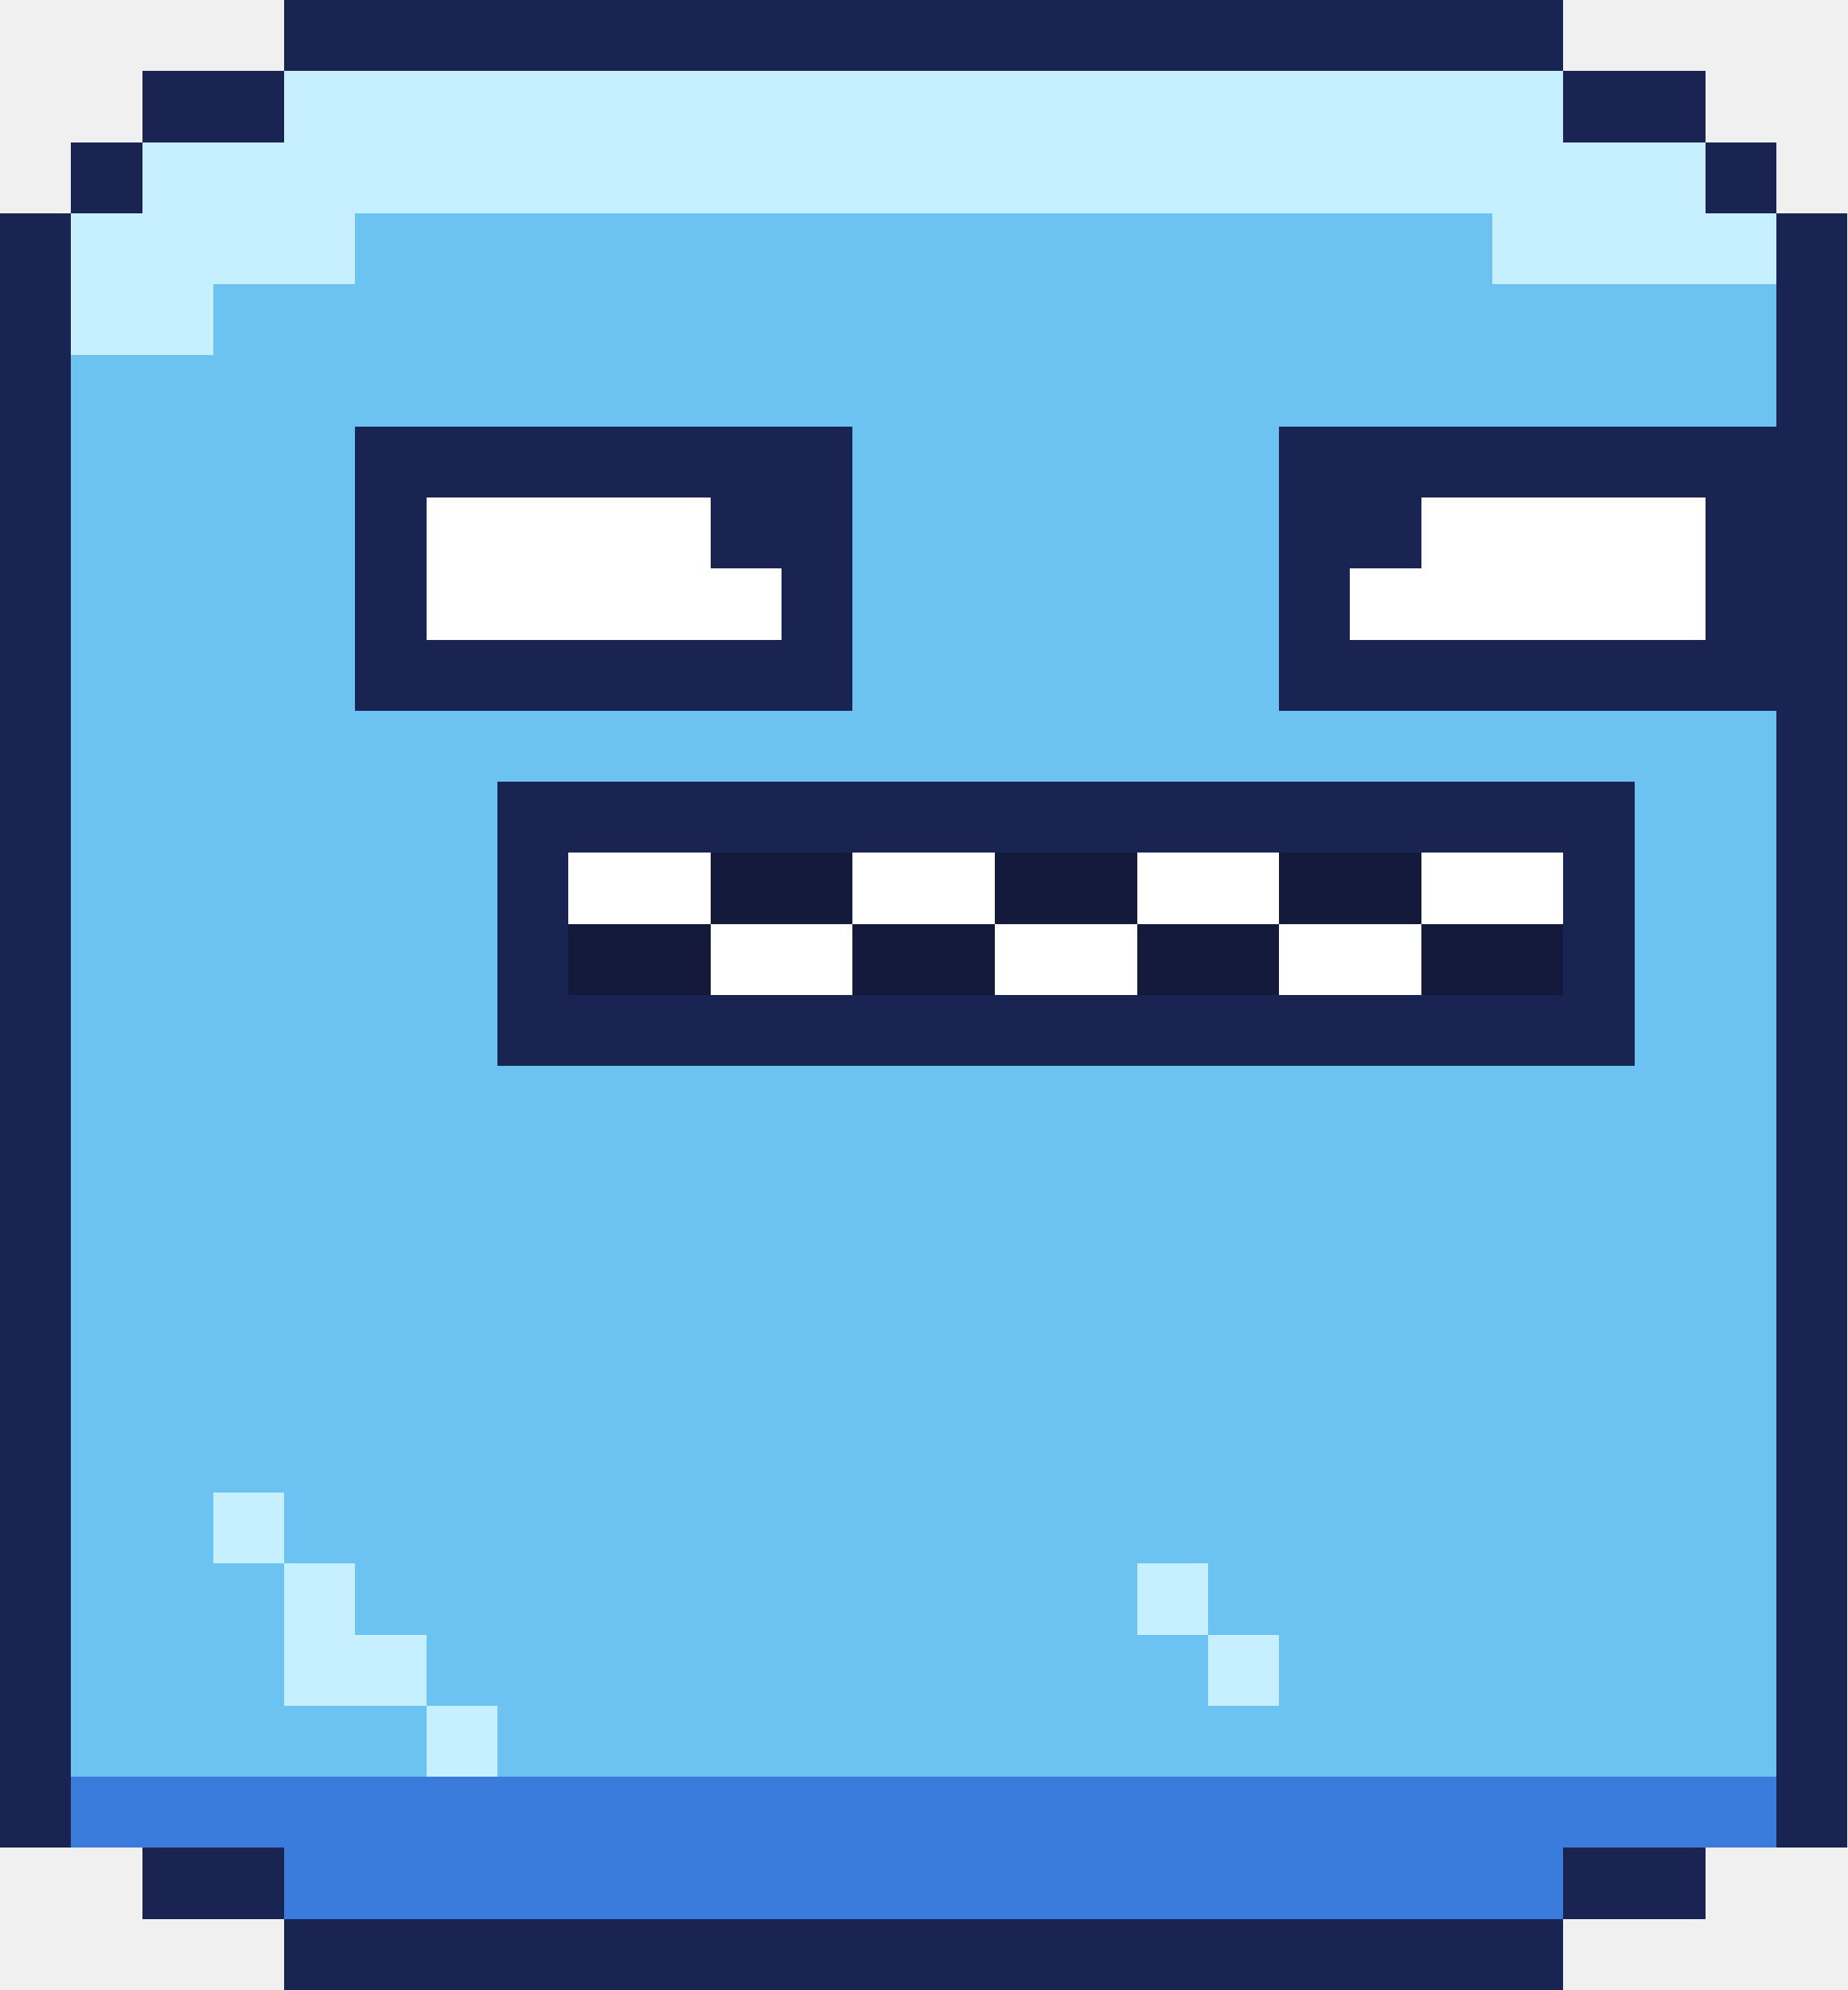
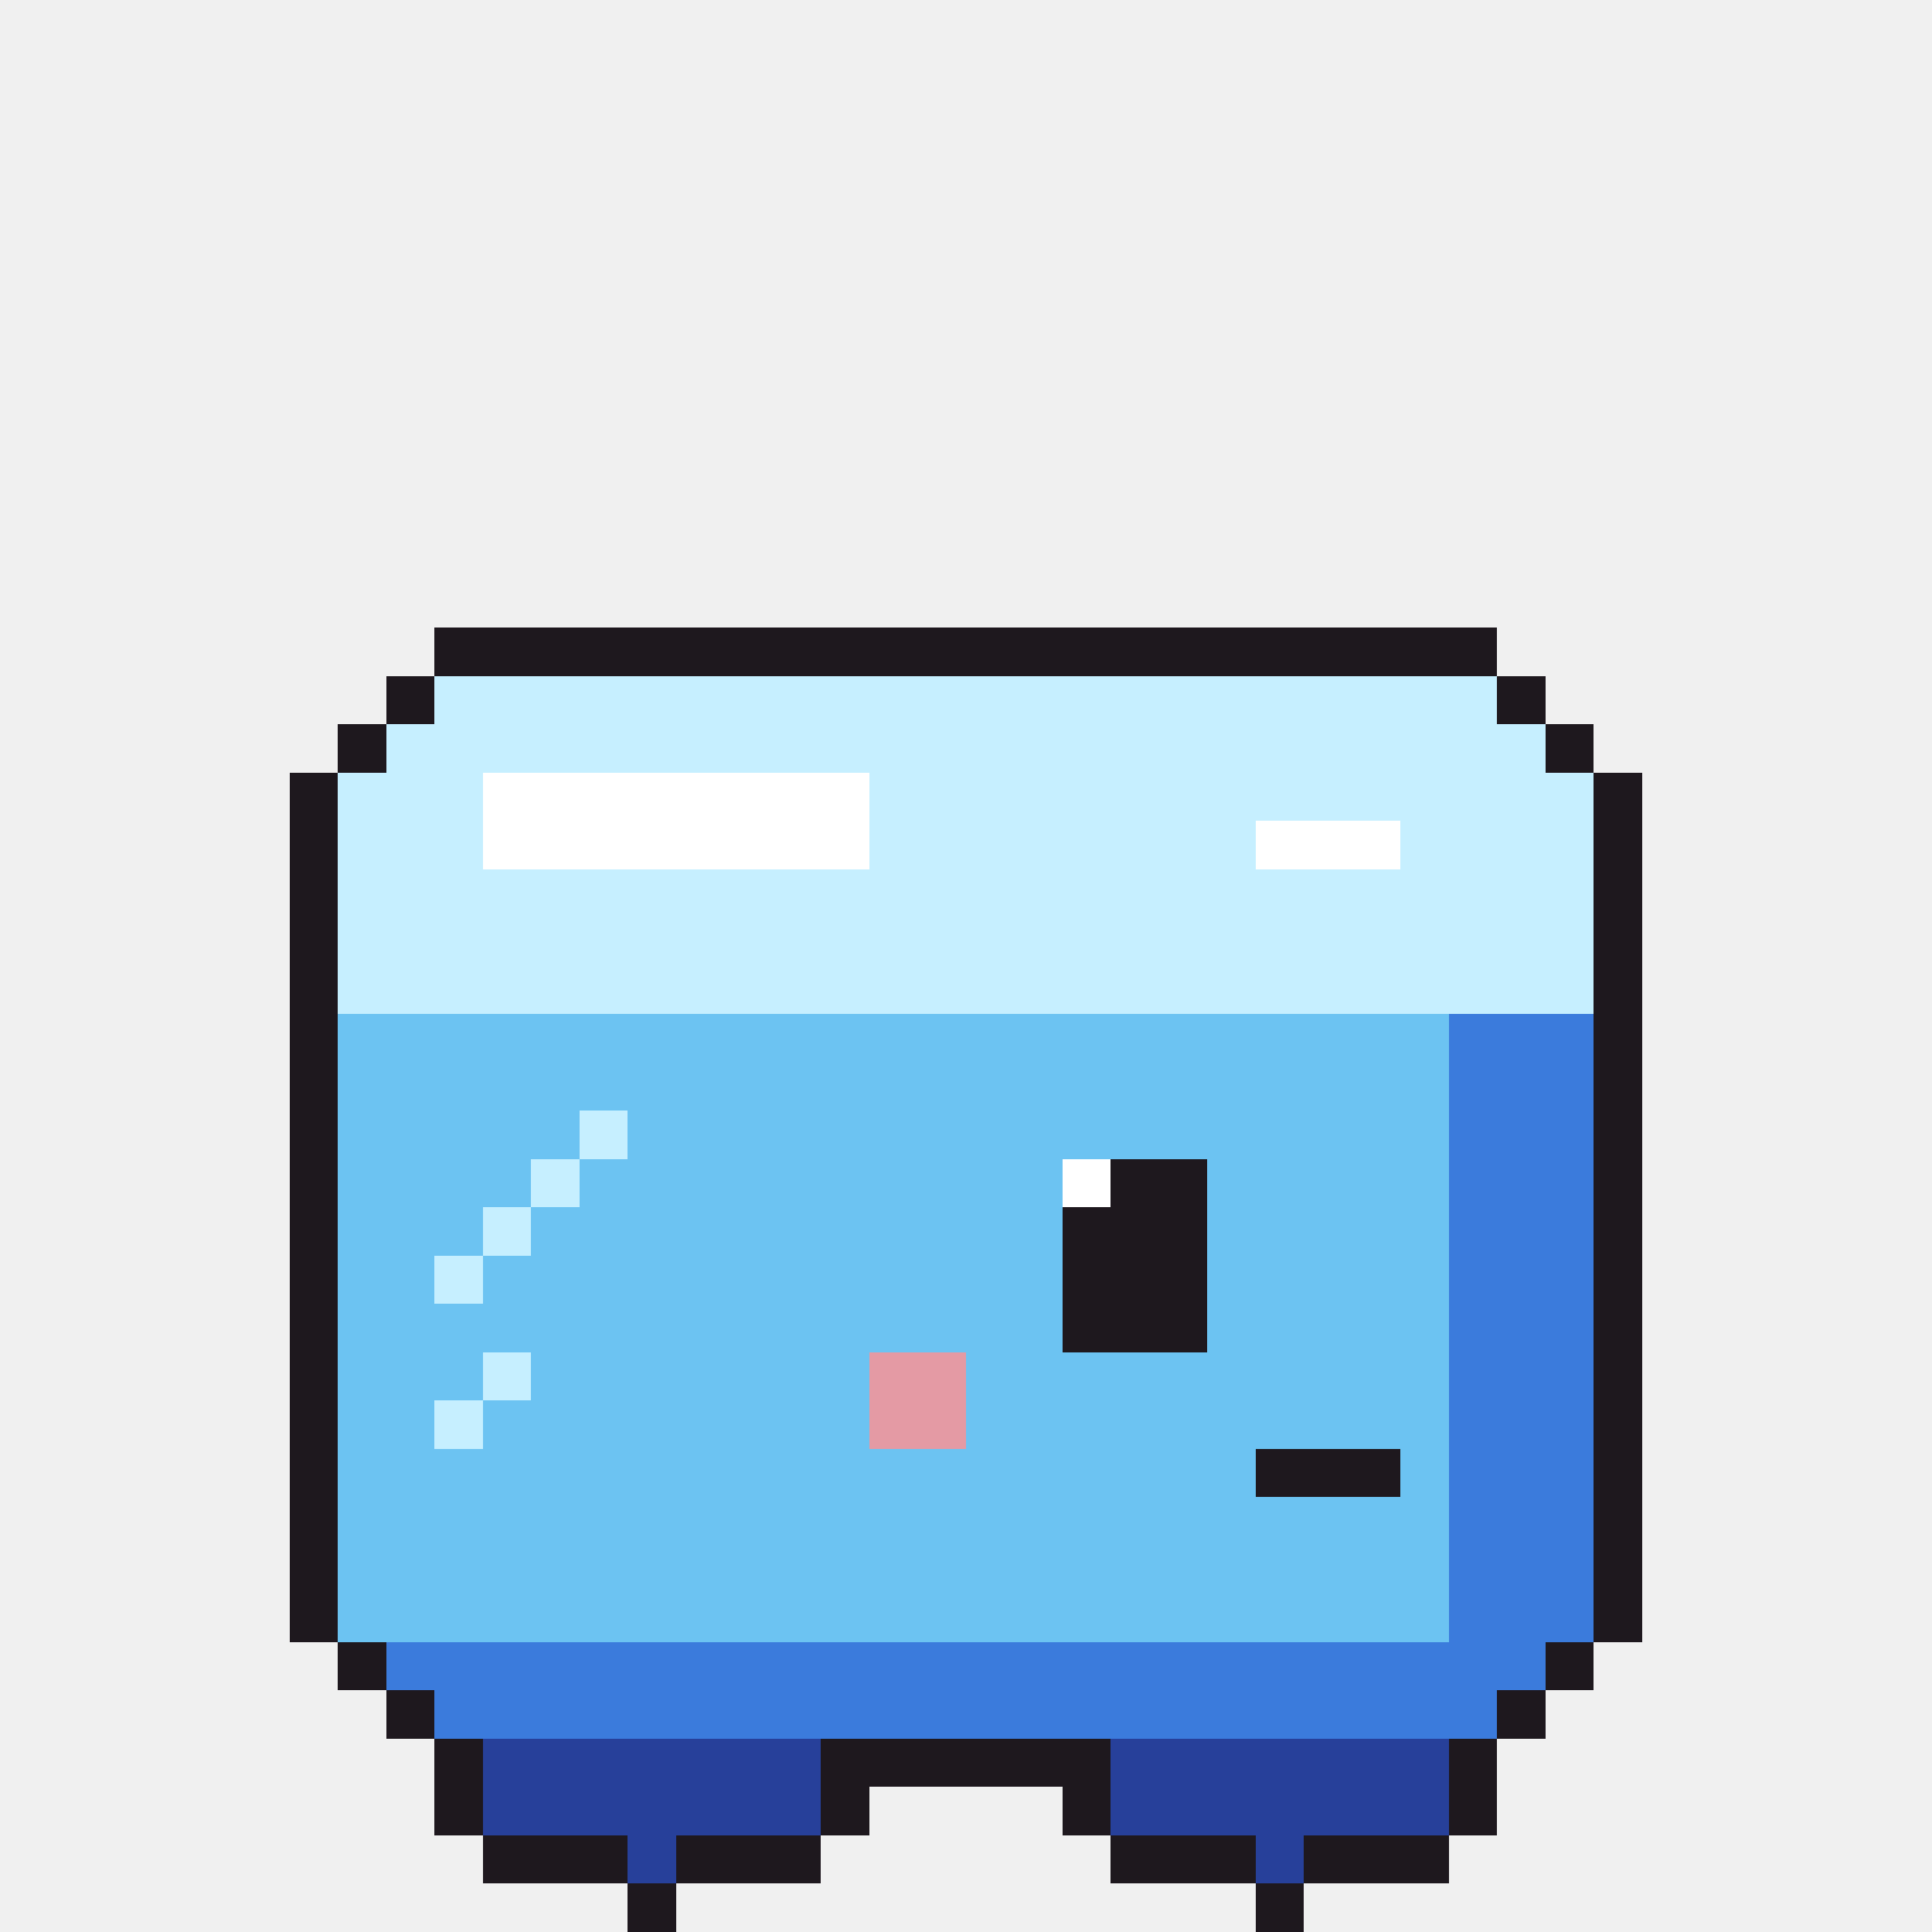
- <svg xmlns="http://www.w3.org/2000/svg" width="26" height="28" viewBox="0 0 26 28" shape-rendering="crispEdges">
-   <rect x="4" y="0" width="18" height="1" fill="#1a2452" />
-   <rect x="2" y="1" width="2" height="1" fill="#1a2452" />
-   <rect x="4" y="1" width="18" height="1" fill="#c6efff" />
-   <rect x="22" y="1" width="2" height="1" fill="#1a2452" />
-   <rect x="1" y="2" width="1" height="1" fill="#1a2452" />
-   <rect x="2" y="2" width="22" height="1" fill="#c6efff" />
-   <rect x="24" y="2" width="1" height="1" fill="#1a2452" />
-   <rect x="0" y="3" width="1" height="1" fill="#1a2452" />
-   <rect x="1" y="3" width="4" height="1" fill="#c6efff" />
-   <rect x="5" y="3" width="16" height="1" fill="#6cc3f2" />
-   <rect x="21" y="3" width="4" height="1" fill="#c6efff" />
-   <rect x="25" y="3" width="1" height="1" fill="#1a2452" />
-   <rect x="0" y="4" width="1" height="1" fill="#1a2452" />
-   <rect x="1" y="4" width="2" height="1" fill="#c6efff" />
-   <rect x="3" y="4" width="22" height="1" fill="#6cc3f2" />
-   <rect x="25" y="4" width="1" height="1" fill="#1a2452" />
-   <rect x="0" y="5" width="1" height="1" fill="#1a2452" />
-   <rect x="1" y="5" width="24" height="1" fill="#6cc3f2" />
-   <rect x="25" y="5" width="1" height="1" fill="#1a2452" />
-   <rect x="0" y="6" width="1" height="1" fill="#1a2452" />
-   <rect x="1" y="6" width="4" height="1" fill="#6cc3f2" />
-   <rect x="5" y="6" width="7" height="1" fill="#1a2452" />
-   <rect x="12" y="6" width="6" height="1" fill="#6cc3f2" />
-   <rect x="18" y="6" width="8" height="1" fill="#1a2452" />
-   <rect x="0" y="7" width="1" height="1" fill="#1a2452" />
-   <rect x="1" y="7" width="4" height="1" fill="#6cc3f2" />
-   <rect x="5" y="7" width="1" height="1" fill="#1a2452" />
-   <rect x="6" y="7" width="4" height="1" fill="#ffffff" />
-   <rect x="10" y="7" width="2" height="1" fill="#1a2452" />
-   <rect x="12" y="7" width="6" height="1" fill="#6cc3f2" />
-   <rect x="18" y="7" width="2" height="1" fill="#1a2452" />
-   <rect x="20" y="7" width="4" height="1" fill="#ffffff" />
-   <rect x="24" y="7" width="2" height="1" fill="#1a2452" />
-   <rect x="0" y="8" width="1" height="1" fill="#1a2452" />
-   <rect x="1" y="8" width="4" height="1" fill="#6cc3f2" />
-   <rect x="5" y="8" width="1" height="1" fill="#1a2452" />
-   <rect x="6" y="8" width="5" height="1" fill="#ffffff" />
-   <rect x="11" y="8" width="1" height="1" fill="#1a2452" />
-   <rect x="12" y="8" width="6" height="1" fill="#6cc3f2" />
-   <rect x="18" y="8" width="1" height="1" fill="#1a2452" />
-   <rect x="19" y="8" width="5" height="1" fill="#ffffff" />
-   <rect x="24" y="8" width="2" height="1" fill="#1a2452" />
-   <rect x="0" y="9" width="1" height="1" fill="#1a2452" />
-   <rect x="1" y="9" width="4" height="1" fill="#6cc3f2" />
-   <rect x="5" y="9" width="7" height="1" fill="#1a2452" />
-   <rect x="12" y="9" width="6" height="1" fill="#6cc3f2" />
-   <rect x="18" y="9" width="8" height="1" fill="#1a2452" />
-   <rect x="0" y="10" width="1" height="1" fill="#1a2452" />
-   <rect x="1" y="10" width="24" height="1" fill="#6cc3f2" />
-   <rect x="25" y="10" width="1" height="1" fill="#1a2452" />
-   <rect x="0" y="11" width="1" height="1" fill="#1a2452" />
-   <rect x="1" y="11" width="6" height="1" fill="#6cc3f2" />
-   <rect x="7" y="11" width="16" height="1" fill="#1a2452" />
-   <rect x="23" y="11" width="2" height="1" fill="#6cc3f2" />
-   <rect x="25" y="11" width="1" height="1" fill="#1a2452" />
-   <rect x="0" y="12" width="1" height="1" fill="#1a2452" />
-   <rect x="1" y="12" width="6" height="1" fill="#6cc3f2" />
-   <rect x="7" y="12" width="1" height="1" fill="#1a2452" />
-   <rect x="8" y="12" width="2" height="1" fill="#ffffff" />
-   <rect x="10" y="12" width="2" height="1" fill="#141a3c" />
-   <rect x="12" y="12" width="2" height="1" fill="#ffffff" />
-   <rect x="14" y="12" width="2" height="1" fill="#141a3c" />
-   <rect x="16" y="12" width="2" height="1" fill="#ffffff" />
-   <rect x="18" y="12" width="2" height="1" fill="#141a3c" />
-   <rect x="20" y="12" width="2" height="1" fill="#ffffff" />
-   <rect x="22" y="12" width="1" height="1" fill="#1a2452" />
-   <rect x="23" y="12" width="2" height="1" fill="#6cc3f2" />
-   <rect x="25" y="12" width="1" height="1" fill="#1a2452" />
-   <rect x="0" y="13" width="1" height="1" fill="#1a2452" />
-   <rect x="1" y="13" width="6" height="1" fill="#6cc3f2" />
-   <rect x="7" y="13" width="1" height="1" fill="#1a2452" />
-   <rect x="8" y="13" width="2" height="1" fill="#141a3c" />
-   <rect x="10" y="13" width="2" height="1" fill="#ffffff" />
-   <rect x="12" y="13" width="2" height="1" fill="#141a3c" />
-   <rect x="14" y="13" width="2" height="1" fill="#ffffff" />
-   <rect x="16" y="13" width="2" height="1" fill="#141a3c" />
-   <rect x="18" y="13" width="2" height="1" fill="#ffffff" />
-   <rect x="20" y="13" width="2" height="1" fill="#141a3c" />
-   <rect x="22" y="13" width="1" height="1" fill="#1a2452" />
-   <rect x="23" y="13" width="2" height="1" fill="#6cc3f2" />
-   <rect x="25" y="13" width="1" height="1" fill="#1a2452" />
-   <rect x="0" y="14" width="1" height="1" fill="#1a2452" />
-   <rect x="1" y="14" width="6" height="1" fill="#6cc3f2" />
-   <rect x="7" y="14" width="16" height="1" fill="#1a2452" />
-   <rect x="23" y="14" width="2" height="1" fill="#6cc3f2" />
-   <rect x="25" y="14" width="1" height="1" fill="#1a2452" />
-   <rect x="0" y="15" width="1" height="1" fill="#1a2452" />
-   <rect x="1" y="15" width="24" height="1" fill="#6cc3f2" />
-   <rect x="25" y="15" width="1" height="1" fill="#1a2452" />
-   <rect x="0" y="16" width="1" height="1" fill="#1a2452" />
-   <rect x="1" y="16" width="24" height="1" fill="#6cc3f2" />
-   <rect x="25" y="16" width="1" height="1" fill="#1a2452" />
-   <rect x="0" y="17" width="1" height="1" fill="#1a2452" />
-   <rect x="1" y="17" width="24" height="1" fill="#6cc3f2" />
-   <rect x="25" y="17" width="1" height="1" fill="#1a2452" />
-   <rect x="0" y="18" width="1" height="1" fill="#1a2452" />
-   <rect x="1" y="18" width="24" height="1" fill="#6cc3f2" />
-   <rect x="25" y="18" width="1" height="1" fill="#1a2452" />
-   <rect x="0" y="19" width="1" height="1" fill="#1a2452" />
-   <rect x="1" y="19" width="24" height="1" fill="#6cc3f2" />
-   <rect x="25" y="19" width="1" height="1" fill="#1a2452" />
-   <rect x="0" y="20" width="1" height="1" fill="#1a2452" />
-   <rect x="1" y="20" width="24" height="1" fill="#6cc3f2" />
-   <rect x="25" y="20" width="1" height="1" fill="#1a2452" />
-   <rect x="0" y="21" width="1" height="1" fill="#1a2452" />
-   <rect x="1" y="21" width="2" height="1" fill="#6cc3f2" />
-   <rect x="3" y="21" width="1" height="1" fill="#c6efff" />
-   <rect x="4" y="21" width="21" height="1" fill="#6cc3f2" />
-   <rect x="25" y="21" width="1" height="1" fill="#1a2452" />
-   <rect x="0" y="22" width="1" height="1" fill="#1a2452" />
-   <rect x="1" y="22" width="3" height="1" fill="#6cc3f2" />
-   <rect x="4" y="22" width="1" height="1" fill="#c6efff" />
-   <rect x="5" y="22" width="11" height="1" fill="#6cc3f2" />
-   <rect x="16" y="22" width="1" height="1" fill="#c6efff" />
-   <rect x="17" y="22" width="8" height="1" fill="#6cc3f2" />
-   <rect x="25" y="22" width="1" height="1" fill="#1a2452" />
-   <rect x="0" y="23" width="1" height="1" fill="#1a2452" />
-   <rect x="1" y="23" width="3" height="1" fill="#6cc3f2" />
-   <rect x="4" y="23" width="2" height="1" fill="#c6efff" />
-   <rect x="6" y="23" width="11" height="1" fill="#6cc3f2" />
-   <rect x="17" y="23" width="1" height="1" fill="#c6efff" />
-   <rect x="18" y="23" width="7" height="1" fill="#6cc3f2" />
-   <rect x="25" y="23" width="1" height="1" fill="#1a2452" />
-   <rect x="0" y="24" width="1" height="1" fill="#1a2452" />
-   <rect x="1" y="24" width="5" height="1" fill="#6cc3f2" />
-   <rect x="6" y="24" width="1" height="1" fill="#c6efff" />
-   <rect x="7" y="24" width="18" height="1" fill="#6cc3f2" />
-   <rect x="25" y="24" width="1" height="1" fill="#1a2452" />
-   <rect x="0" y="25" width="1" height="1" fill="#1a2452" />
-   <rect x="1" y="25" width="24" height="1" fill="#3b7bdc" />
-   <rect x="25" y="25" width="1" height="1" fill="#1a2452" />
-   <rect x="2" y="26" width="2" height="1" fill="#1a2452" />
-   <rect x="4" y="26" width="18" height="1" fill="#3b7bdc" />
-   <rect x="22" y="26" width="2" height="1" fill="#1a2452" />
-   <rect x="4" y="27" width="18" height="1" fill="#1a2452" />
+ <svg xmlns="http://www.w3.org/2000/svg" width="40" height="40" viewBox="0 0 40 40" shape-rendering="crispEdges">
+   <rect x="9" y="13" width="22" height="1" fill="#1e181e" />
+   <rect x="8" y="14" width="1" height="1" fill="#1e181e" />
+   <rect x="9" y="14" width="22" height="1" fill="#c6efff" />
+   <rect x="31" y="14" width="1" height="1" fill="#1e181e" />
+   <rect x="7" y="15" width="1" height="1" fill="#1e181e" />
+   <rect x="8" y="15" width="24" height="1" fill="#c6efff" />
+   <rect x="32" y="15" width="1" height="1" fill="#1e181e" />
+   <rect x="6" y="16" width="1" height="1" fill="#1e181e" />
+   <rect x="7" y="16" width="3" height="1" fill="#c6efff" />
+   <rect x="10" y="16" width="8" height="1" fill="#ffffff" />
+   <rect x="18" y="16" width="15" height="1" fill="#c6efff" />
+   <rect x="33" y="16" width="1" height="1" fill="#1e181e" />
+   <rect x="6" y="17" width="1" height="1" fill="#1e181e" />
+   <rect x="7" y="17" width="3" height="1" fill="#c6efff" />
+   <rect x="10" y="17" width="8" height="1" fill="#ffffff" />
+   <rect x="18" y="17" width="8" height="1" fill="#c6efff" />
+   <rect x="26" y="17" width="3" height="1" fill="#ffffff" />
+   <rect x="29" y="17" width="4" height="1" fill="#c6efff" />
+   <rect x="33" y="17" width="1" height="1" fill="#1e181e" />
+   <rect x="6" y="18" width="1" height="1" fill="#1e181e" />
+   <rect x="7" y="18" width="26" height="1" fill="#c6efff" />
+   <rect x="33" y="18" width="1" height="1" fill="#1e181e" />
+   <rect x="6" y="19" width="1" height="1" fill="#1e181e" />
+   <rect x="7" y="19" width="26" height="1" fill="#c6efff" />
+   <rect x="33" y="19" width="1" height="1" fill="#1e181e" />
+   <rect x="6" y="20" width="1" height="1" fill="#1e181e" />
+   <rect x="7" y="20" width="26" height="1" fill="#c6efff" />
+   <rect x="33" y="20" width="1" height="1" fill="#1e181e" />
+   <rect x="6" y="21" width="1" height="1" fill="#1e181e" />
+   <rect x="7" y="21" width="23" height="1" fill="#6cc3f2" />
+   <rect x="30" y="21" width="3" height="1" fill="#3b7bdc" />
+   <rect x="33" y="21" width="1" height="1" fill="#1e181e" />
+   <rect x="6" y="22" width="1" height="1" fill="#1e181e" />
+   <rect x="7" y="22" width="23" height="1" fill="#6cc3f2" />
+   <rect x="30" y="22" width="3" height="1" fill="#3b7bdc" />
+   <rect x="33" y="22" width="1" height="1" fill="#1e181e" />
+   <rect x="6" y="23" width="1" height="1" fill="#1e181e" />
+   <rect x="7" y="23" width="5" height="1" fill="#6cc3f2" />
+   <rect x="12" y="23" width="1" height="1" fill="#c6efff" />
+   <rect x="13" y="23" width="17" height="1" fill="#6cc3f2" />
+   <rect x="30" y="23" width="3" height="1" fill="#3b7bdc" />
+   <rect x="33" y="23" width="1" height="1" fill="#1e181e" />
+   <rect x="6" y="24" width="1" height="1" fill="#1e181e" />
+   <rect x="7" y="24" width="4" height="1" fill="#6cc3f2" />
+   <rect x="11" y="24" width="1" height="1" fill="#c6efff" />
+   <rect x="12" y="24" width="10" height="1" fill="#6cc3f2" />
+   <rect x="22" y="24" width="1" height="1" fill="#ffffff" />
+   <rect x="23" y="24" width="2" height="1" fill="#1e181e" />
+   <rect x="25" y="24" width="5" height="1" fill="#6cc3f2" />
+   <rect x="30" y="24" width="3" height="1" fill="#3b7bdc" />
+   <rect x="33" y="24" width="1" height="1" fill="#1e181e" />
+   <rect x="6" y="25" width="1" height="1" fill="#1e181e" />
+   <rect x="7" y="25" width="3" height="1" fill="#6cc3f2" />
+   <rect x="10" y="25" width="1" height="1" fill="#c6efff" />
+   <rect x="11" y="25" width="11" height="1" fill="#6cc3f2" />
+   <rect x="22" y="25" width="3" height="1" fill="#1e181e" />
+   <rect x="25" y="25" width="5" height="1" fill="#6cc3f2" />
+   <rect x="30" y="25" width="3" height="1" fill="#3b7bdc" />
+   <rect x="33" y="25" width="1" height="1" fill="#1e181e" />
+   <rect x="6" y="26" width="1" height="1" fill="#1e181e" />
+   <rect x="7" y="26" width="2" height="1" fill="#6cc3f2" />
+   <rect x="9" y="26" width="1" height="1" fill="#c6efff" />
+   <rect x="10" y="26" width="12" height="1" fill="#6cc3f2" />
+   <rect x="22" y="26" width="3" height="1" fill="#1e181e" />
+   <rect x="25" y="26" width="5" height="1" fill="#6cc3f2" />
+   <rect x="30" y="26" width="3" height="1" fill="#3b7bdc" />
+   <rect x="33" y="26" width="1" height="1" fill="#1e181e" />
+   <rect x="6" y="27" width="1" height="1" fill="#1e181e" />
+   <rect x="7" y="27" width="15" height="1" fill="#6cc3f2" />
+   <rect x="22" y="27" width="3" height="1" fill="#1e181e" />
+   <rect x="25" y="27" width="5" height="1" fill="#6cc3f2" />
+   <rect x="30" y="27" width="3" height="1" fill="#3b7bdc" />
+   <rect x="33" y="27" width="1" height="1" fill="#1e181e" />
+   <rect x="6" y="28" width="1" height="1" fill="#1e181e" />
+   <rect x="7" y="28" width="3" height="1" fill="#6cc3f2" />
+   <rect x="10" y="28" width="1" height="1" fill="#c6efff" />
+   <rect x="11" y="28" width="7" height="1" fill="#6cc3f2" />
+   <rect x="18" y="28" width="2" height="1" fill="#e49aa4" />
+   <rect x="20" y="28" width="10" height="1" fill="#6cc3f2" />
+   <rect x="30" y="28" width="3" height="1" fill="#3b7bdc" />
+   <rect x="33" y="28" width="1" height="1" fill="#1e181e" />
+   <rect x="6" y="29" width="1" height="1" fill="#1e181e" />
+   <rect x="7" y="29" width="2" height="1" fill="#6cc3f2" />
+   <rect x="9" y="29" width="1" height="1" fill="#c6efff" />
+   <rect x="10" y="29" width="8" height="1" fill="#6cc3f2" />
+   <rect x="18" y="29" width="2" height="1" fill="#e49aa4" />
+   <rect x="20" y="29" width="10" height="1" fill="#6cc3f2" />
+   <rect x="30" y="29" width="3" height="1" fill="#3b7bdc" />
+   <rect x="33" y="29" width="1" height="1" fill="#1e181e" />
+   <rect x="6" y="30" width="1" height="1" fill="#1e181e" />
+   <rect x="7" y="30" width="19" height="1" fill="#6cc3f2" />
+   <rect x="26" y="30" width="3" height="1" fill="#1e181e" />
+   <rect x="29" y="30" width="1" height="1" fill="#6cc3f2" />
+   <rect x="30" y="30" width="3" height="1" fill="#3b7bdc" />
+   <rect x="33" y="30" width="1" height="1" fill="#1e181e" />
+   <rect x="6" y="31" width="1" height="1" fill="#1e181e" />
+   <rect x="7" y="31" width="23" height="1" fill="#6cc3f2" />
+   <rect x="30" y="31" width="3" height="1" fill="#3b7bdc" />
+   <rect x="33" y="31" width="1" height="1" fill="#1e181e" />
+   <rect x="6" y="32" width="1" height="1" fill="#1e181e" />
+   <rect x="7" y="32" width="23" height="1" fill="#6cc3f2" />
+   <rect x="30" y="32" width="3" height="1" fill="#3b7bdc" />
+   <rect x="33" y="32" width="1" height="1" fill="#1e181e" />
+   <rect x="6" y="33" width="1" height="1" fill="#1e181e" />
+   <rect x="7" y="33" width="23" height="1" fill="#6cc3f2" />
+   <rect x="30" y="33" width="3" height="1" fill="#3b7bdc" />
+   <rect x="33" y="33" width="1" height="1" fill="#1e181e" />
+   <rect x="7" y="34" width="1" height="1" fill="#1e181e" />
+   <rect x="8" y="34" width="24" height="1" fill="#3b7bdc" />
+   <rect x="32" y="34" width="1" height="1" fill="#1e181e" />
+   <rect x="8" y="35" width="1" height="1" fill="#1e181e" />
+   <rect x="9" y="35" width="22" height="1" fill="#3b7bdc" />
+   <rect x="31" y="35" width="1" height="1" fill="#1e181e" />
+   <rect x="9" y="36" width="1" height="1" fill="#1e181e" />
+   <rect x="10" y="36" width="7" height="1" fill="#27409a" />
+   <rect x="17" y="36" width="6" height="1" fill="#1e181e" />
+   <rect x="23" y="36" width="7" height="1" fill="#27409a" />
+   <rect x="30" y="36" width="1" height="1" fill="#1e181e" />
+   <rect x="9" y="37" width="1" height="1" fill="#1e181e" />
+   <rect x="10" y="37" width="7" height="1" fill="#27409a" />
+   <rect x="17" y="37" width="1" height="1" fill="#1e181e" />
+   <rect x="22" y="37" width="1" height="1" fill="#1e181e" />
+   <rect x="23" y="37" width="7" height="1" fill="#27409a" />
+   <rect x="30" y="37" width="1" height="1" fill="#1e181e" />
+   <rect x="10" y="38" width="3" height="1" fill="#1e181e" />
+   <rect x="13" y="38" width="1" height="1" fill="#27409a" />
+   <rect x="14" y="38" width="3" height="1" fill="#1e181e" />
+   <rect x="23" y="38" width="3" height="1" fill="#1e181e" />
+   <rect x="26" y="38" width="1" height="1" fill="#27409a" />
+   <rect x="27" y="38" width="3" height="1" fill="#1e181e" />
+   <rect x="13" y="39" width="1" height="1" fill="#1e181e" />
+   <rect x="26" y="39" width="1" height="1" fill="#1e181e" />
</svg>
